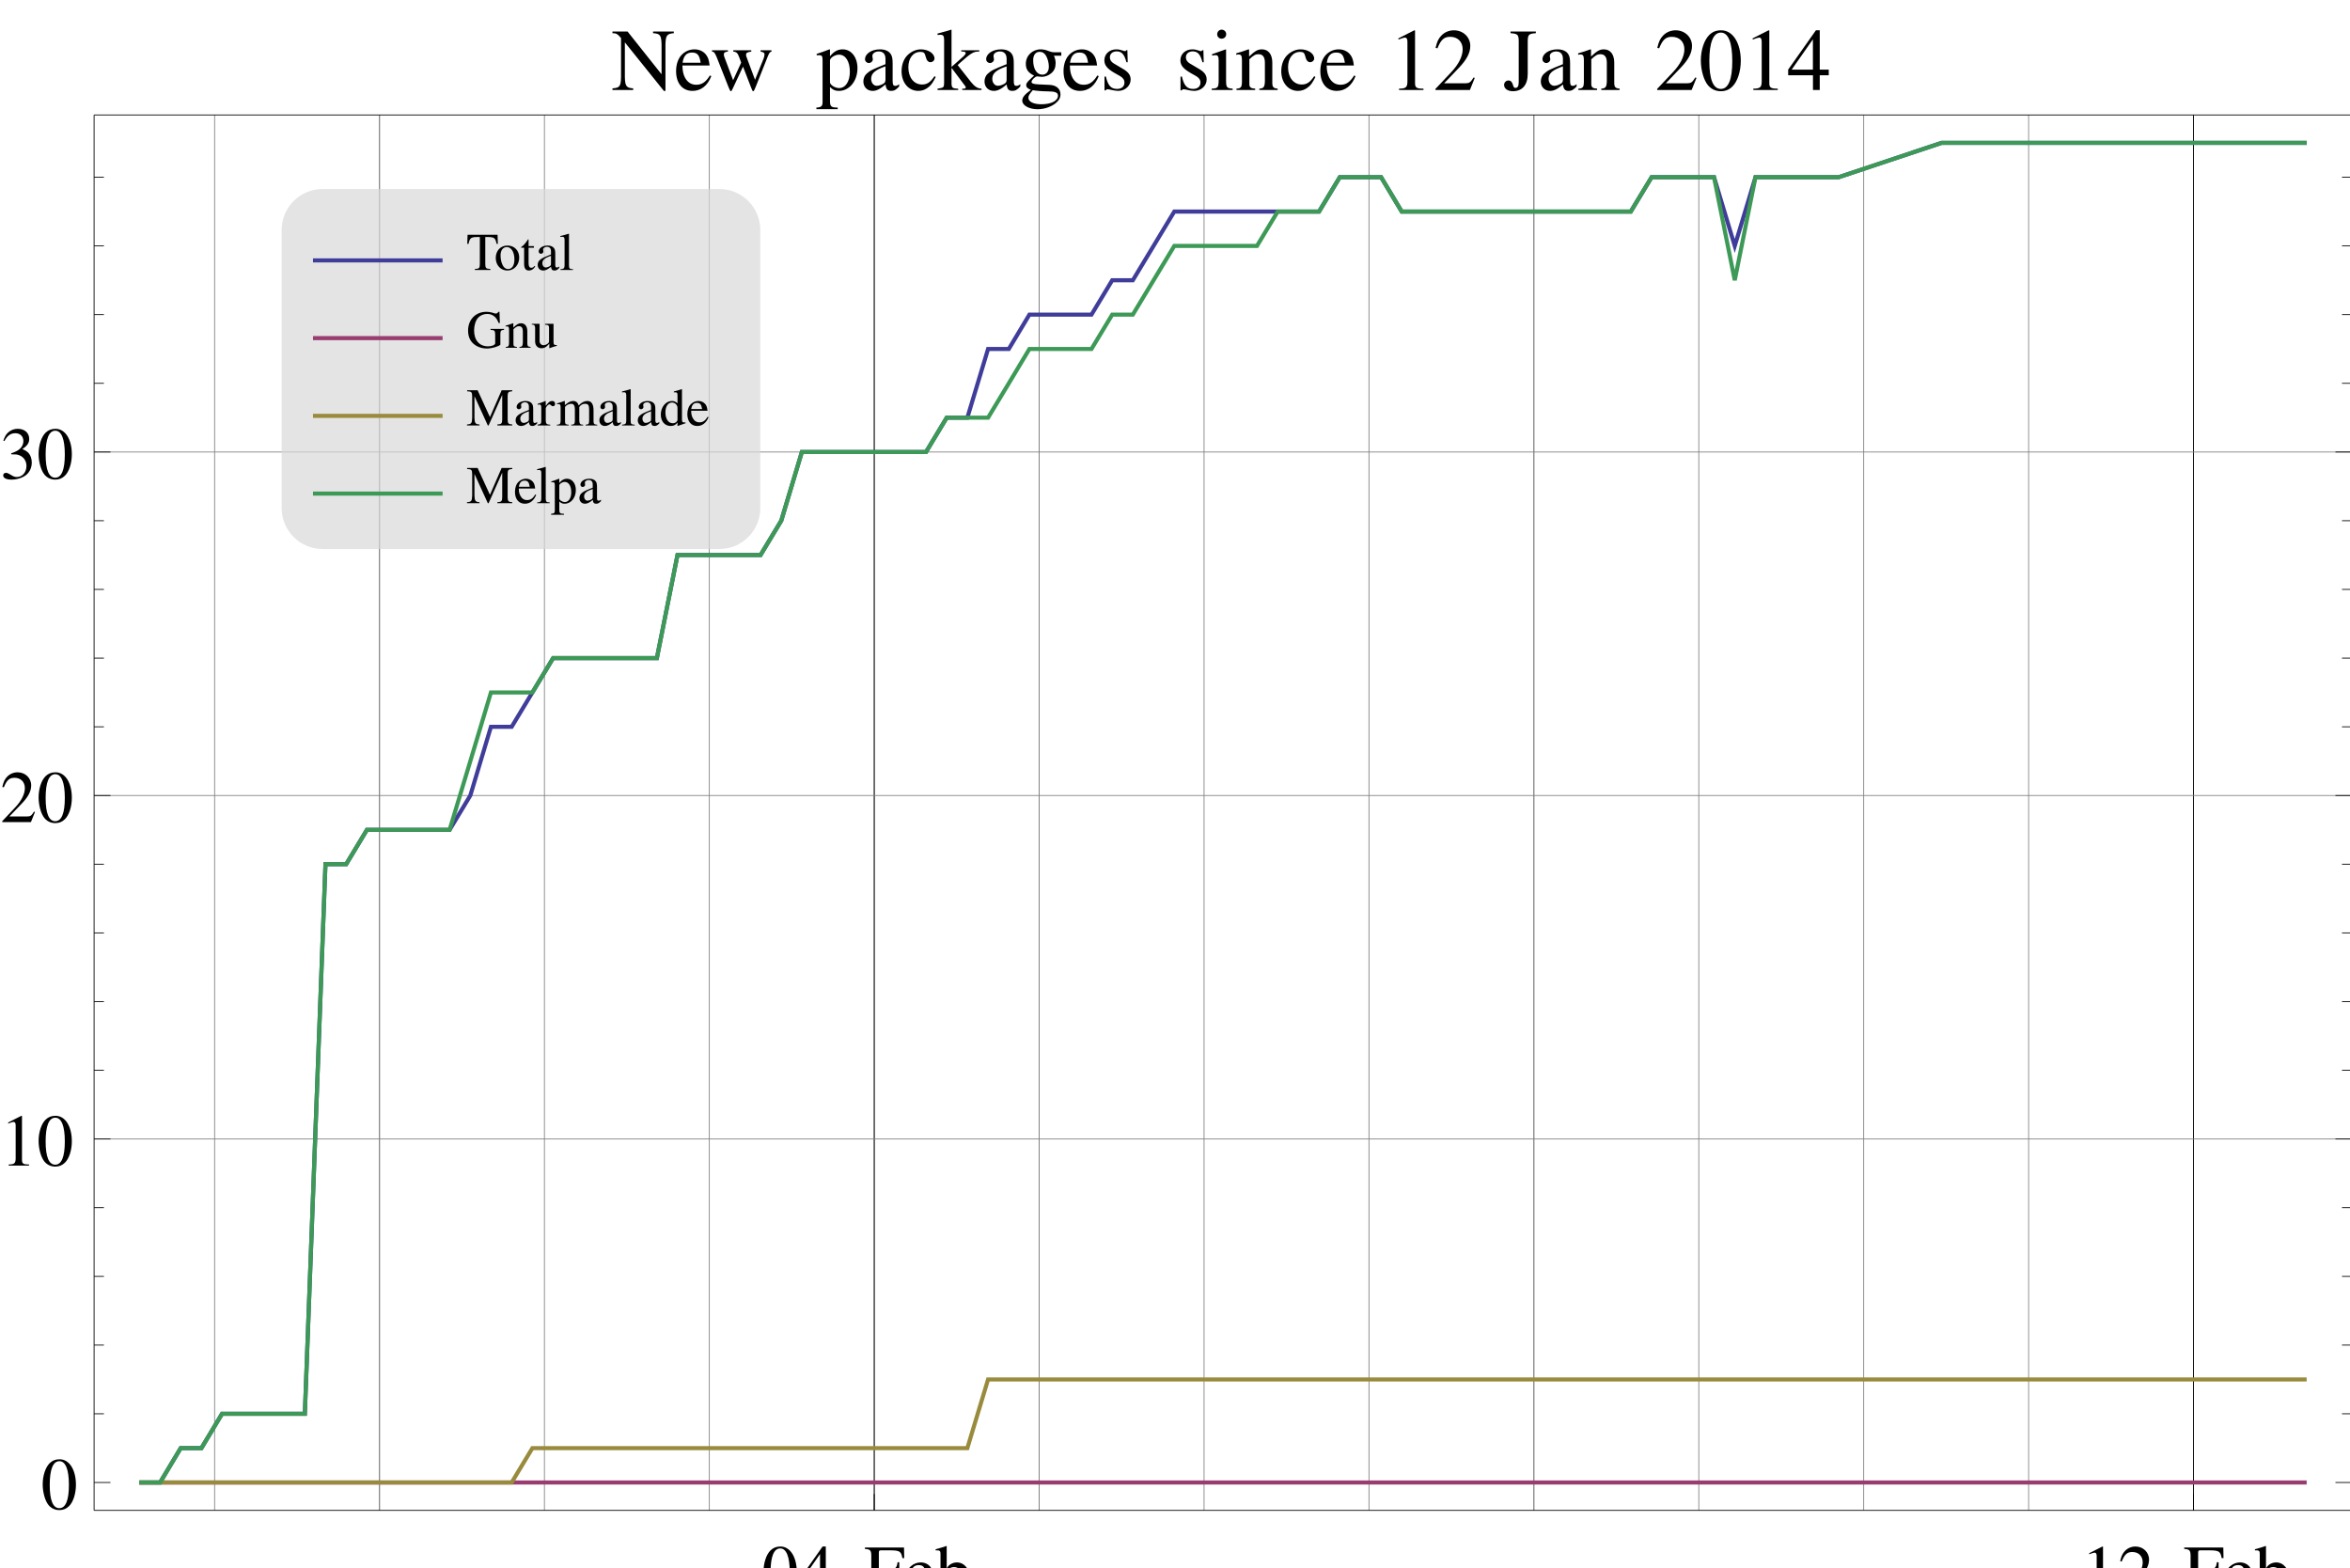
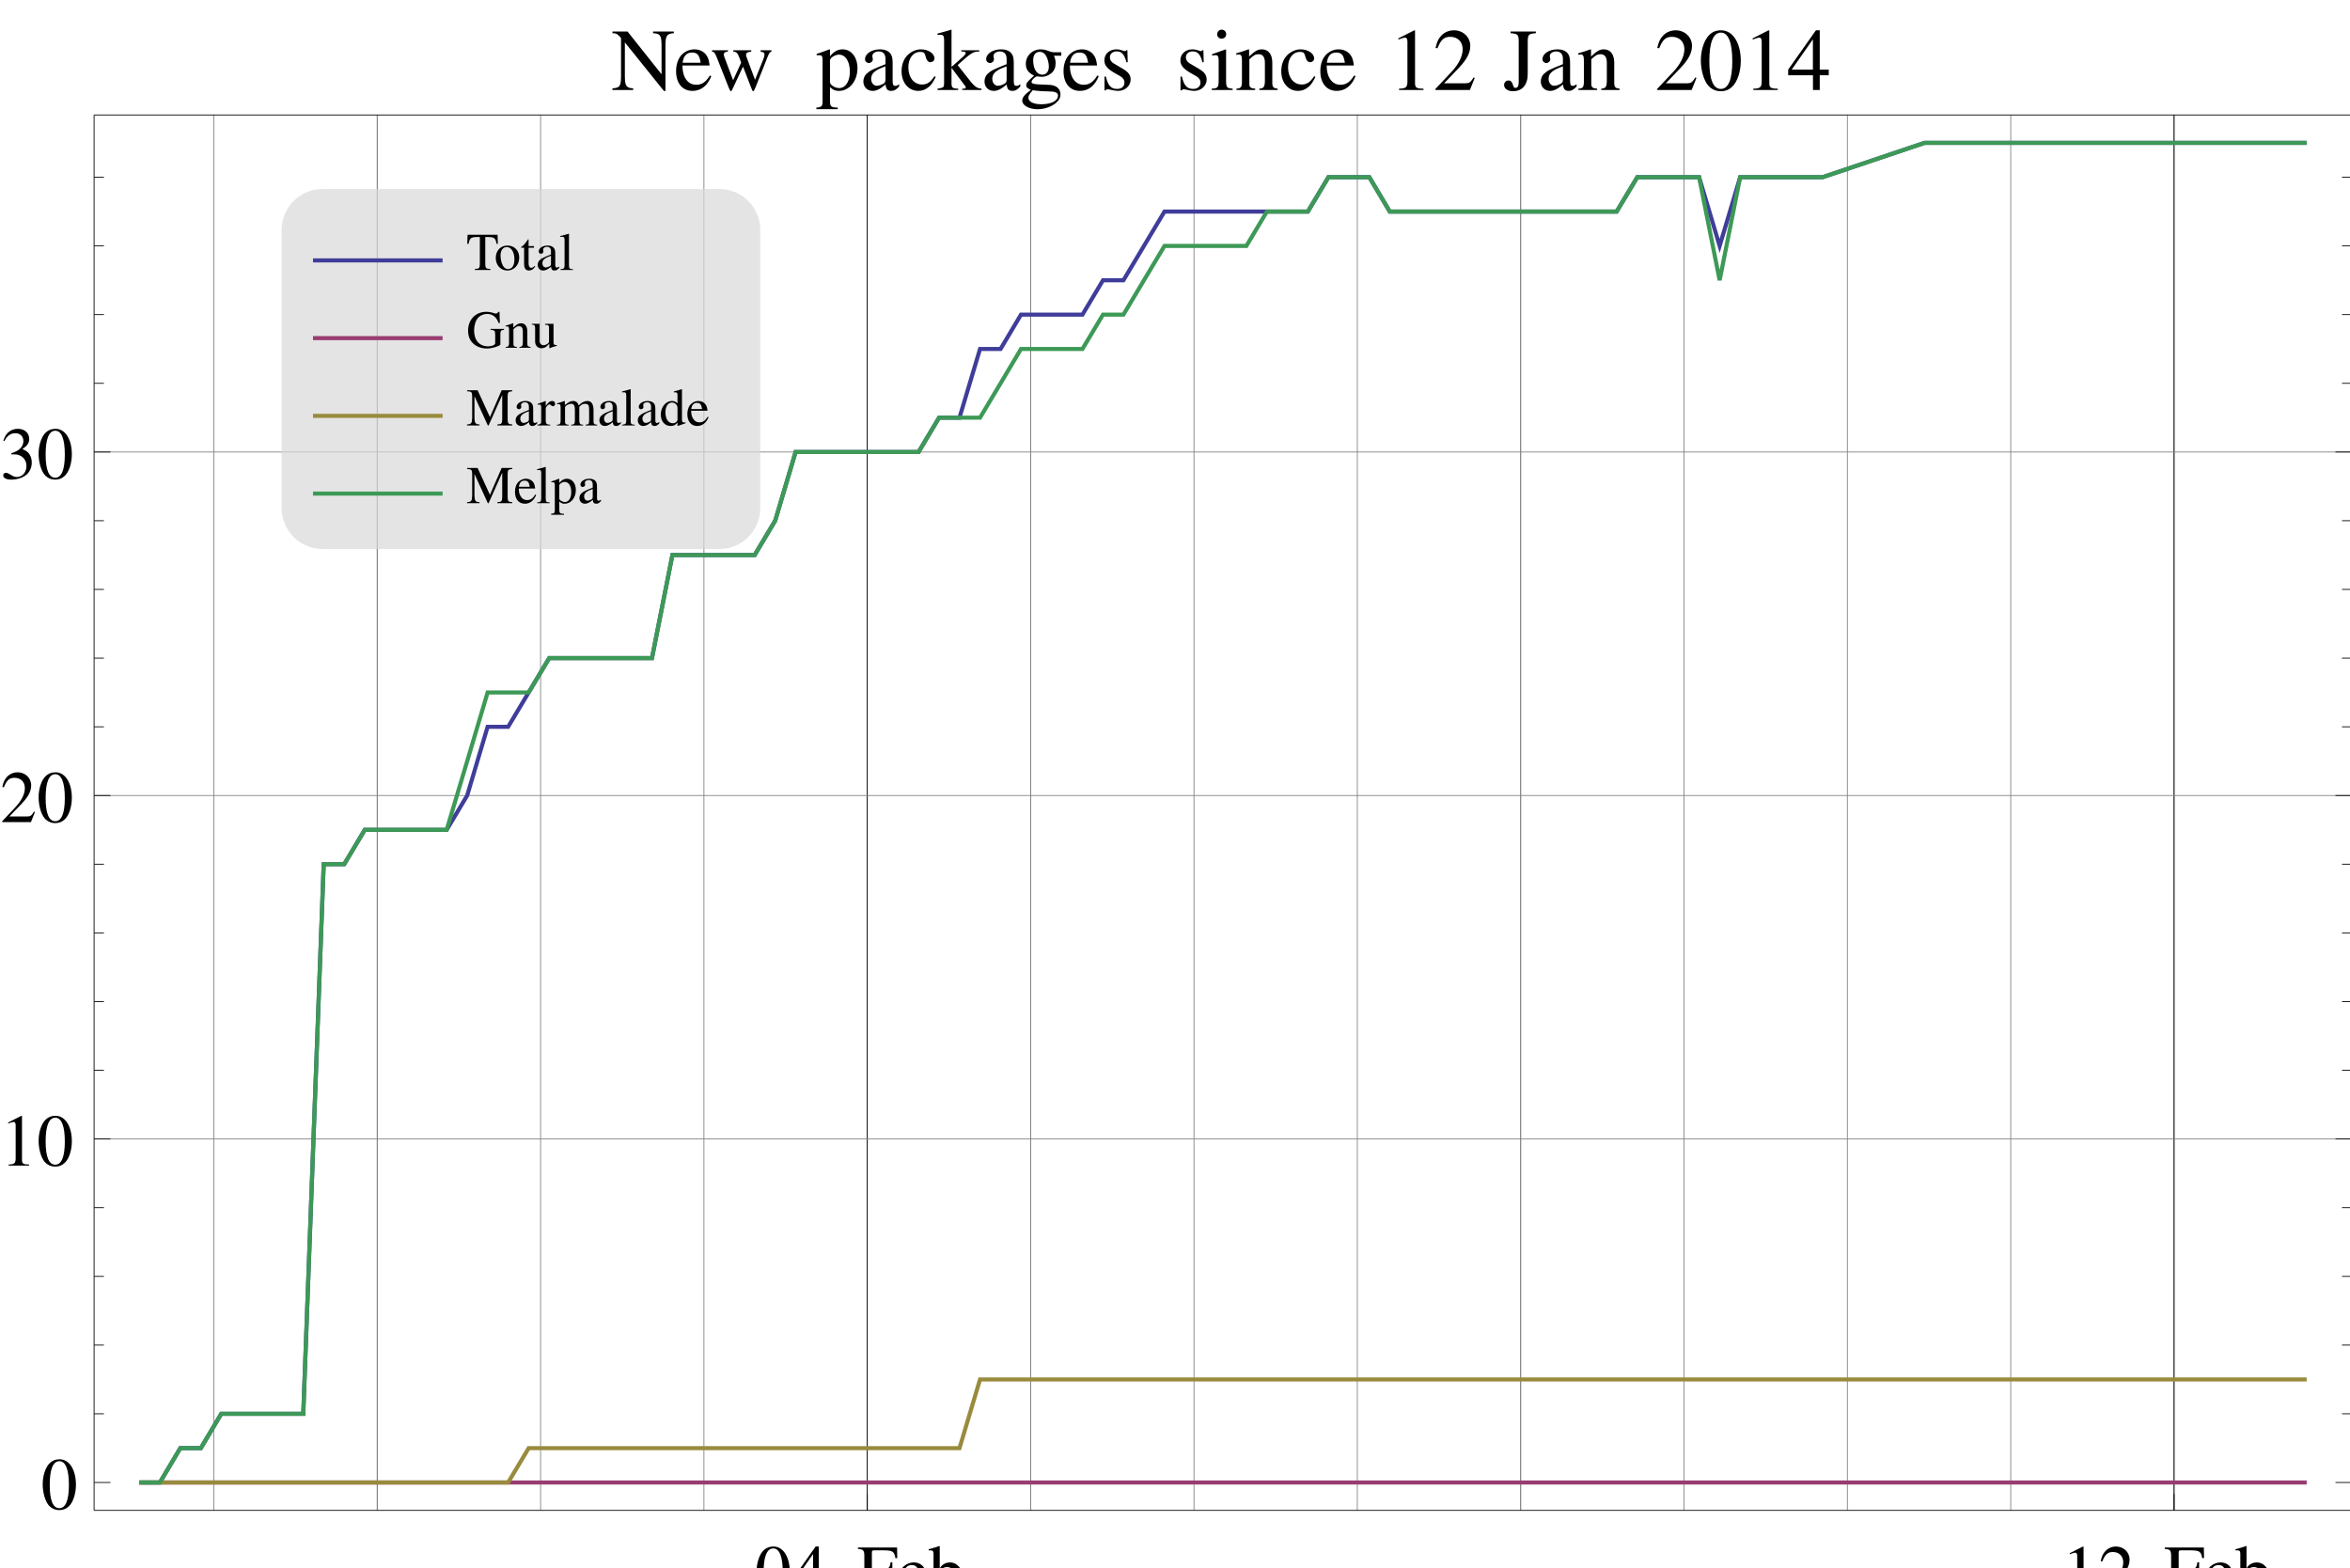
<svg xmlns="http://www.w3.org/2000/svg" version="1.1">
  <g transform="translate(-0, -0)">
    <g transform="matrix(1, 0, 0, 1, 0, 0)" clip-path="url(#cp1)">
      <clipPath id="cp1">
        <polygon points="23,28 23,370 575,370 575,28 " />
      </clipPath>
-       <polyline fill="none" stroke-opacity="1" stroke-width="0.2px" stroke="rgb(50.001%,50.001%,50.001%)" points="52.458,369.193 52.458,28.1 " />
+       <polyline fill="none" stroke-opacity="1" stroke-width="0.2px" stroke="rgb(50.001%,50.001%,50.001%)" points="52.284,369.193 52.284,28.1 " />
    </g>
    <g transform="matrix(1, 0, 0, 1, 0, 0)" clip-path="url(#cp2)">
      <clipPath id="cp2">
        <polygon points="23,28 23,370 575,370 575,28 " />
      </clipPath>
-       <polyline fill="none" stroke-opacity="1" stroke-width="0.2px" stroke="rgb(50.001%,50.001%,50.001%)" points="92.77,369.193 92.77,28.1 " />
+       <polyline fill="none" stroke-opacity="1" stroke-width="0.2px" stroke="rgb(50.001%,50.001%,50.001%)" points="92.214,369.193 92.214,28.1 " />
    </g>
    <g transform="matrix(1, 0, 0, 1, 0, 0)" clip-path="url(#cp3)">
      <clipPath id="cp3">
        <polygon points="23,28 23,370 575,370 575,28 " />
      </clipPath>
-       <polyline fill="none" stroke-opacity="1" stroke-width="0.2px" stroke="rgb(50.001%,50.001%,50.001%)" points="92.77,369.193 92.77,28.1 " />
+       <polyline fill="none" stroke-opacity="1" stroke-width="0.2px" stroke="rgb(50.001%,50.001%,50.001%)" points="92.214,369.193 92.214,28.1 " />
    </g>
    <g transform="matrix(1, 0, 0, 1, 0, 0)" clip-path="url(#cp4)">
      <clipPath id="cp4">
        <polygon points="23,28 23,370 575,370 575,28 " />
      </clipPath>
-       <polyline fill="none" stroke-opacity="1" stroke-width="0.2px" stroke="rgb(50.001%,50.001%,50.001%)" points="133.083,369.193 133.083,28.1 " />
+       <polyline fill="none" stroke-opacity="1" stroke-width="0.2px" stroke="rgb(50.001%,50.001%,50.001%)" points="132.144,369.193 132.144,28.1 " />
    </g>
    <g transform="matrix(1, 0, 0, 1, 0, 0)" clip-path="url(#cp5)">
      <clipPath id="cp5">
        <polygon points="23,28 23,370 575,370 575,28 " />
      </clipPath>
-       <polyline fill="none" stroke-opacity="1" stroke-width="0.2px" stroke="rgb(50.001%,50.001%,50.001%)" points="173.395,369.193 173.395,28.1 " />
+       <polyline fill="none" stroke-opacity="1" stroke-width="0.2px" stroke="rgb(50.001%,50.001%,50.001%)" points="172.075,369.193 172.075,28.1 " />
    </g>
    <g transform="matrix(1, 0, 0, 1, 0, 0)" clip-path="url(#cp6)">
      <clipPath id="cp6">
        <polygon points="23,28 23,370 575,370 575,28 " />
      </clipPath>
-       <polyline fill="none" stroke-opacity="1" stroke-width="0.2px" stroke="rgb(50.001%,50.001%,50.001%)" points="213.707,369.193 213.707,28.1 " />
+       <polyline fill="none" stroke-opacity="1" stroke-width="0.2px" stroke="rgb(50.001%,50.001%,50.001%)" points="212.005,369.193 212.005,28.1 " />
    </g>
    <g transform="matrix(1, 0, 0, 1, 0, 0)" clip-path="url(#cp7)">
      <clipPath id="cp7">
        <polygon points="23,28 23,370 575,370 575,28 " />
      </clipPath>
-       <polyline fill="none" stroke-opacity="1" stroke-width="0.2px" stroke="rgb(50.001%,50.001%,50.001%)" points="254.019,369.193 254.019,28.1 " />
+       <polyline fill="none" stroke-opacity="1" stroke-width="0.2px" stroke="rgb(50.001%,50.001%,50.001%)" points="251.935,369.193 251.935,28.1 " />
    </g>
    <g transform="matrix(1, 0, 0, 1, 0, 0)" clip-path="url(#cp8)">
      <clipPath id="cp8">
        <polygon points="23,28 23,370 575,370 575,28 " />
      </clipPath>
-       <polyline fill="none" stroke-opacity="1" stroke-width="0.2px" stroke="rgb(50.001%,50.001%,50.001%)" points="254.019,369.193 254.019,28.1 " />
+       <polyline fill="none" stroke-opacity="1" stroke-width="0.2px" stroke="rgb(50.001%,50.001%,50.001%)" points="251.935,369.193 251.935,28.1 " />
    </g>
    <g transform="matrix(1, 0, 0, 1, 0, 0)" clip-path="url(#cp9)">
      <clipPath id="cp9">
        <polygon points="23,28 23,370 575,370 575,28 " />
      </clipPath>
-       <polyline fill="none" stroke-opacity="1" stroke-width="0.2px" stroke="rgb(50.001%,50.001%,50.001%)" points="294.331,369.193 294.331,28.1 " />
+       <polyline fill="none" stroke-opacity="1" stroke-width="0.2px" stroke="rgb(50.001%,50.001%,50.001%)" points="291.865,369.193 291.865,28.1 " />
    </g>
    <g transform="matrix(1, 0, 0, 1, 0, 0)" clip-path="url(#cp10)">
      <clipPath id="cp10">
        <polygon points="23,28 23,370 575,370 575,28 " />
      </clipPath>
-       <polyline fill="none" stroke-opacity="1" stroke-width="0.2px" stroke="rgb(50.001%,50.001%,50.001%)" points="334.643,369.193 334.643,28.1 " />
+       <polyline fill="none" stroke-opacity="1" stroke-width="0.2px" stroke="rgb(50.001%,50.001%,50.001%)" points="331.795,369.193 331.795,28.1 " />
    </g>
    <g transform="matrix(1, 0, 0, 1, 0, 0)" clip-path="url(#cp11)">
      <clipPath id="cp11">
        <polygon points="23,28 23,370 575,370 575,28 " />
      </clipPath>
-       <polyline fill="none" stroke-opacity="1" stroke-width="0.2px" stroke="rgb(50.001%,50.001%,50.001%)" points="374.955,369.193 374.955,28.1 " />
+       <polyline fill="none" stroke-opacity="1" stroke-width="0.2px" stroke="rgb(50.001%,50.001%,50.001%)" points="371.726,369.193 371.726,28.1 " />
    </g>
    <g transform="matrix(1, 0, 0, 1, 0, 0)" clip-path="url(#cp12)">
      <clipPath id="cp12">
        <polygon points="23,28 23,370 575,370 575,28 " />
      </clipPath>
-       <polyline fill="none" stroke-opacity="1" stroke-width="0.2px" stroke="rgb(50.001%,50.001%,50.001%)" points="374.955,369.193 374.955,28.1 " />
+       <polyline fill="none" stroke-opacity="1" stroke-width="0.2px" stroke="rgb(50.001%,50.001%,50.001%)" points="371.726,369.193 371.726,28.1 " />
    </g>
    <g transform="matrix(1, 0, 0, 1, 0, 0)" clip-path="url(#cp13)">
      <clipPath id="cp13">
        <polygon points="23,28 23,370 575,370 575,28 " />
      </clipPath>
-       <polyline fill="none" stroke-opacity="1" stroke-width="0.2px" stroke="rgb(50.001%,50.001%,50.001%)" points="415.267,369.193 415.267,28.1 " />
+       <polyline fill="none" stroke-opacity="1" stroke-width="0.2px" stroke="rgb(50.001%,50.001%,50.001%)" points="411.656,369.193 411.656,28.1 " />
    </g>
    <g transform="matrix(1, 0, 0, 1, 0, 0)" clip-path="url(#cp14)">
      <clipPath id="cp14">
        <polygon points="23,28 23,370 575,370 575,28 " />
      </clipPath>
-       <polyline fill="none" stroke-opacity="1" stroke-width="0.2px" stroke="rgb(50.001%,50.001%,50.001%)" points="455.579,369.193 455.579,28.1 " />
+       <polyline fill="none" stroke-opacity="1" stroke-width="0.2px" stroke="rgb(50.001%,50.001%,50.001%)" points="451.586,369.193 451.586,28.1 " />
    </g>
    <g transform="matrix(1, 0, 0, 1, 0, 0)" clip-path="url(#cp15)">
      <clipPath id="cp15">
        <polygon points="23,28 23,370 575,370 575,28 " />
      </clipPath>
-       <polyline fill="none" stroke-opacity="1" stroke-width="0.2px" stroke="rgb(50.001%,50.001%,50.001%)" points="495.891,369.193 495.891,28.1 " />
+       <polyline fill="none" stroke-opacity="1" stroke-width="0.2px" stroke="rgb(50.001%,50.001%,50.001%)" points="491.516,369.193 491.516,28.1 " />
    </g>
    <g transform="matrix(1, 0, 0, 1, 0, 0)" clip-path="url(#cp16)">
      <clipPath id="cp16">
        <polygon points="23,28 23,370 575,370 575,28 " />
      </clipPath>
-       <polyline fill="none" stroke-opacity="1" stroke-width="0.2px" stroke="rgb(50.001%,50.001%,50.001%)" points="536.203,369.193 536.203,28.1 " />
+       <polyline fill="none" stroke-opacity="1" stroke-width="0.2px" stroke="rgb(50.001%,50.001%,50.001%)" points="531.446,369.193 531.446,28.1 " />
    </g>
    <g transform="matrix(1, 0, 0, 1, 0, 0)" clip-path="url(#cp17)">
      <clipPath id="cp17">
        <polygon points="23,28 23,370 575,370 575,28 " />
      </clipPath>
-       <polyline fill="none" stroke-opacity="1" stroke-width="0.2px" stroke="rgb(0%,0%,0%)" points="213.707,369.193 213.707,28.1 " />
+       <polyline fill="none" stroke-opacity="1" stroke-width="0.2px" stroke="rgb(0%,0%,0%)" points="212.005,369.193 212.005,28.1 " />
    </g>
    <g transform="matrix(1, 0, 0, 1, 0, 0)" clip-path="url(#cp18)">
      <clipPath id="cp18">
        <polygon points="23,28 23,370 575,370 575,28 " />
      </clipPath>
-       <polyline fill="none" stroke-opacity="1" stroke-width="0.2px" stroke="rgb(0%,0%,0%)" points="536.203,369.193 536.203,28.1 " />
+       <polyline fill="none" stroke-opacity="1" stroke-width="0.2px" stroke="rgb(0%,0%,0%)" points="531.446,369.193 531.446,28.1 " />
    </g>
    <g transform="matrix(1, 0, 0, 1, 0, 0)" clip-path="url(#cp19)">
      <clipPath id="cp19">
        <polygon points="23,28 23,370 575,370 575,28 " />
      </clipPath>
      <polyline fill="none" stroke-opacity="1" stroke-width="0.2px" stroke="rgb(50.001%,50.001%,50.001%)" points="23,278.41 574.9,278.41 " />
    </g>
    <g transform="matrix(1, 0, 0, 1, 0, 0)" clip-path="url(#cp20)">
      <clipPath id="cp20">
        <polygon points="23,28 23,370 575,370 575,28 " />
      </clipPath>
      <polyline fill="none" stroke-opacity="1" stroke-width="0.2px" stroke="rgb(50.001%,50.001%,50.001%)" points="23,194.448 574.9,194.448 " />
    </g>
    <g transform="matrix(1, 0, 0, 1, 0, 0)" clip-path="url(#cp21)">
      <clipPath id="cp21">
        <polygon points="23,28 23,370 575,370 575,28 " />
      </clipPath>
      <polyline fill="none" stroke-opacity="1" stroke-width="0.2px" stroke="rgb(50.001%,50.001%,50.001%)" points="23,110.487 574.9,110.487 " />
    </g>
    <g transform="matrix(1, 0, 0, 1, 0, 0)" clip-path="url(#cp22)">
      <clipPath id="cp22">
        <polygon points="23,28 23,370 575,370 575,28 " />
      </clipPath>
-       <polyline fill="none" stroke-opacity="1" stroke-width="1px" stroke="rgb(24.72%,23.999%,60%)" points="34.038,362.371 39.133,362.371 44.172,353.975 49.239,353.975 54.278,345.579 59.345,345.579 64.412,345.579 69.451,345.579 74.518,345.579 79.557,211.241 84.624,211.241 89.691,202.845 94.73,202.845 99.797,202.845 104.864,202.845 109.903,202.845 114.97,194.448 120.009,177.656 125.076,177.656 130.143,169.26 135.21,160.864 140.277,160.864 145.4,160.864 150.439,160.864 155.506,160.864 160.573,160.864 165.612,135.675 170.735,135.675 175.802,135.675 180.841,135.675 185.908,135.675 190.975,127.279 196.014,110.487 201.081,110.487 206.12,110.487 211.187,110.487 216.254,110.487 221.293,110.487 226.36,110.487 231.427,102.091 236.466,102.091 241.533,85.299 246.6,85.299 251.639,76.903 256.706,76.903 261.745,76.903 266.812,76.903 271.879,68.506 276.918,68.506 281.985,60.11 287.052,51.714 292.091,51.714 297.158,51.714 302.197,51.714 307.264,51.714 312.331,51.714 317.37,51.714 322.437,51.714 327.504,43.318 332.543,43.318 337.61,43.318 342.649,51.714 347.716,51.714 352.783,51.714 357.822,51.714 362.945,51.714 368.068,51.714 373.163,51.714 378.286,51.714 383.353,51.714 388.476,51.714 393.543,51.714 398.638,51.714 403.733,43.318 408.828,43.318 413.923,43.318 418.99,43.318 424.057,60.11 429.124,43.318 434.191,43.318 439.286,43.318 444.381,43.318 449.448,43.318 474.616,34.922 477.835,34.922 482.958,34.922 487.997,34.922 493.064,34.922 498.131,34.922 503.198,34.922 508.237,34.922 513.304,34.922 518.343,34.922 523.41,34.922 528.477,34.922 533.516,34.922 538.583,34.922 543.65,34.922 548.689,34.922 553.756,34.922 558.795,34.922 563.862,34.922 " />
-       <polyline fill="none" stroke-opacity="1" stroke-width="1px" stroke="rgb(60%,23.999%,44.289%)" points="34.038,362.371 39.133,362.371 44.172,362.371 49.239,362.371 54.278,362.371 59.345,362.371 64.412,362.371 69.451,362.371 74.518,362.371 79.557,362.371 84.624,362.371 89.691,362.371 94.73,362.371 99.797,362.371 104.864,362.371 109.903,362.371 114.97,362.371 120.009,362.371 125.076,362.371 130.143,362.371 135.21,362.371 140.277,362.371 145.4,362.371 150.439,362.371 155.506,362.371 160.573,362.371 165.612,362.371 170.735,362.371 175.802,362.371 180.841,362.371 185.908,362.371 190.975,362.371 196.014,362.371 201.081,362.371 206.12,362.371 211.187,362.371 216.254,362.371 221.293,362.371 226.36,362.371 231.427,362.371 236.466,362.371 241.533,362.371 246.6,362.371 251.639,362.371 256.706,362.371 261.745,362.371 266.812,362.371 271.879,362.371 276.918,362.371 281.985,362.371 287.052,362.371 292.091,362.371 297.158,362.371 302.197,362.371 307.264,362.371 312.331,362.371 317.37,362.371 322.437,362.371 327.504,362.371 332.543,362.371 337.61,362.371 342.649,362.371 347.716,362.371 352.783,362.371 357.822,362.371 362.945,362.371 368.068,362.371 373.163,362.371 378.286,362.371 383.353,362.371 388.476,362.371 393.543,362.371 398.638,362.371 403.733,362.371 408.828,362.371 413.923,362.371 418.99,362.371 424.057,362.371 429.124,362.371 434.191,362.371 439.286,362.371 444.381,362.371 449.448,362.371 474.616,362.371 477.835,362.371 482.958,362.371 487.997,362.371 493.064,362.371 498.131,362.371 503.198,362.371 508.237,362.371 513.304,362.371 518.343,362.371 523.41,362.371 528.477,362.371 533.516,362.371 538.583,362.371 543.65,362.371 548.689,362.371 553.756,362.371 558.795,362.371 563.862,362.371 " />
-       <polyline fill="none" stroke-opacity="1" stroke-width="1px" stroke="rgb(60%,54.702%,23.999%)" points="34.038,362.371 39.133,362.371 44.172,362.371 49.239,362.371 54.278,362.371 59.345,362.371 64.412,362.371 69.451,362.371 74.518,362.371 79.557,362.371 84.624,362.371 89.691,362.371 94.73,362.371 99.797,362.371 104.864,362.371 109.903,362.371 114.97,362.371 120.009,362.371 125.076,362.371 130.143,353.975 135.21,353.975 140.277,353.975 145.4,353.975 150.439,353.975 155.506,353.975 160.573,353.975 165.612,353.975 170.735,353.975 175.802,353.975 180.841,353.975 185.908,353.975 190.975,353.975 196.014,353.975 201.081,353.975 206.12,353.975 211.187,353.975 216.254,353.975 221.293,353.975 226.36,353.975 231.427,353.975 236.466,353.975 241.533,337.183 246.6,337.183 251.639,337.183 256.706,337.183 261.745,337.183 266.812,337.183 271.879,337.183 276.918,337.183 281.985,337.183 287.052,337.183 292.091,337.183 297.158,337.183 302.197,337.183 307.264,337.183 312.331,337.183 317.37,337.183 322.437,337.183 327.504,337.183 332.543,337.183 337.61,337.183 342.649,337.183 347.716,337.183 352.783,337.183 357.822,337.183 362.945,337.183 368.068,337.183 373.163,337.183 378.286,337.183 383.353,337.183 388.476,337.183 393.543,337.183 398.638,337.183 403.733,337.183 408.828,337.183 413.923,337.183 418.99,337.183 424.057,337.183 429.124,337.183 434.191,337.183 439.286,337.183 444.381,337.183 449.448,337.183 474.616,337.183 477.835,337.183 482.958,337.183 487.997,337.183 493.064,337.183 498.131,337.183 503.198,337.183 508.237,337.183 513.304,337.183 518.343,337.183 523.41,337.183 528.477,337.183 533.516,337.183 538.583,337.183 543.65,337.183 548.689,337.183 553.756,337.183 558.795,337.183 563.862,337.183 " />
-       <polyline fill="none" stroke-opacity="1" stroke-width="1px" stroke="rgb(23.999%,60%,33.692%)" points="34.038,362.371 39.133,362.371 44.172,353.975 49.239,353.975 54.278,345.579 59.345,345.579 64.412,345.579 69.451,345.579 74.518,345.579 79.557,211.241 84.624,211.241 89.691,202.845 94.73,202.845 99.797,202.845 104.864,202.845 109.903,202.845 114.97,186.052 120.009,169.26 125.076,169.26 130.143,169.26 135.21,160.864 140.277,160.864 145.4,160.864 150.439,160.864 155.506,160.864 160.573,160.864 165.612,135.675 170.735,135.675 175.802,135.675 180.841,135.675 185.908,135.675 190.975,127.279 196.014,110.487 201.081,110.487 206.12,110.487 211.187,110.487 216.254,110.487 221.293,110.487 226.36,110.487 231.427,102.091 236.466,102.091 241.533,102.091 246.6,93.695 251.639,85.299 256.706,85.299 261.745,85.299 266.812,85.299 271.879,76.903 276.918,76.903 281.985,68.506 287.052,60.11 292.091,60.11 297.158,60.11 302.197,60.11 307.264,60.11 312.331,51.714 317.37,51.714 322.437,51.714 327.504,43.318 332.543,43.318 337.61,43.318 342.649,51.714 347.716,51.714 352.783,51.714 357.822,51.714 362.945,51.714 368.068,51.714 373.163,51.714 378.286,51.714 383.353,51.714 388.476,51.714 393.543,51.714 398.638,51.714 403.733,43.318 408.828,43.318 413.923,43.318 418.99,43.318 424.057,68.506 429.124,43.318 434.191,43.318 439.286,43.318 444.381,43.318 449.448,43.318 474.616,34.922 477.835,34.922 482.958,34.922 487.997,34.922 493.064,34.922 498.131,34.922 503.198,34.922 508.237,34.922 513.304,34.922 518.343,34.922 523.41,34.922 528.477,34.922 533.516,34.922 538.583,34.922 543.65,34.922 548.689,34.922 553.756,34.922 558.795,34.922 563.862,34.922 " />
+       <polyline fill="none" stroke-opacity="1" stroke-width="1px" stroke="rgb(24.72%,23.999%,60%)" points="34.038,362.371 39.085,362.371 44.076,353.975 49.095,353.975 54.086,345.579 59.105,345.579 64.124,345.579 69.116,345.579 74.135,345.579 79.126,211.241 84.145,211.241 89.164,202.845 94.155,202.845 99.174,202.845 104.193,202.845 109.184,202.845 114.203,194.448 119.195,177.656 124.214,177.656 129.233,169.26 134.252,160.864 139.271,160.864 144.345,160.864 149.336,160.864 154.355,160.864 159.374,160.864 164.366,135.675 169.44,135.675 174.459,135.675 179.451,135.675 184.47,135.675 189.489,127.279 194.48,110.487 199.499,110.487 204.49,110.487 209.509,110.487 214.528,110.487 219.519,110.487 224.538,110.487 229.557,102.091 234.549,102.091 239.568,85.299 244.587,85.299 249.578,76.903 254.597,76.903 259.588,76.903 264.607,76.903 269.626,68.506 274.618,68.506 279.637,60.11 284.656,51.714 289.647,51.714 294.666,51.714 299.657,51.714 304.676,51.714 309.695,51.714 314.686,51.714 319.705,51.714 324.724,43.318 329.716,43.318 334.735,43.318 339.726,51.714 344.745,51.714 349.764,51.714 354.755,51.714 359.83,51.714 364.904,51.714 369.951,51.714 375.025,51.714 380.044,51.714 385.119,51.714 390.138,51.714 395.185,51.714 400.231,43.318 405.278,43.318 410.325,43.318 415.344,43.318 420.363,60.11 425.382,43.318 430.401,43.318 435.448,43.318 440.494,43.318 445.513,43.318 470.442,34.922 473.631,34.922 478.705,34.922 483.697,34.922 488.716,34.922 493.735,34.922 498.754,34.922 503.745,34.922 508.764,34.922 513.755,34.922 518.774,34.922 523.793,34.922 528.784,34.922 533.803,34.922 538.822,34.922 543.814,34.922 548.833,34.922 553.824,34.922 558.843,34.922 563.862,34.922 " />
+       <polyline fill="none" stroke-opacity="1" stroke-width="1px" stroke="rgb(60%,23.999%,44.289%)" points="34.038,362.371 39.085,362.371 44.076,362.371 49.095,362.371 54.086,362.371 59.105,362.371 64.124,362.371 69.116,362.371 74.135,362.371 79.126,362.371 84.145,362.371 89.164,362.371 94.155,362.371 99.174,362.371 104.193,362.371 109.184,362.371 114.203,362.371 119.195,362.371 124.214,362.371 129.233,362.371 134.252,362.371 139.271,362.371 144.345,362.371 149.336,362.371 154.355,362.371 159.374,362.371 164.366,362.371 169.44,362.371 174.459,362.371 179.451,362.371 184.47,362.371 189.489,362.371 194.48,362.371 199.499,362.371 204.49,362.371 209.509,362.371 214.528,362.371 219.519,362.371 224.538,362.371 229.557,362.371 234.549,362.371 239.568,362.371 244.587,362.371 249.578,362.371 254.597,362.371 259.588,362.371 264.607,362.371 269.626,362.371 274.618,362.371 279.637,362.371 284.656,362.371 289.647,362.371 294.666,362.371 299.657,362.371 304.676,362.371 309.695,362.371 314.686,362.371 319.705,362.371 324.724,362.371 329.716,362.371 334.735,362.371 339.726,362.371 344.745,362.371 349.764,362.371 354.755,362.371 359.83,362.371 364.904,362.371 369.951,362.371 375.025,362.371 380.044,362.371 385.119,362.371 390.138,362.371 395.185,362.371 400.231,362.371 405.278,362.371 410.325,362.371 415.344,362.371 420.363,362.371 425.382,362.371 430.401,362.371 435.448,362.371 440.494,362.371 445.513,362.371 470.442,362.371 473.631,362.371 478.705,362.371 483.697,362.371 488.716,362.371 493.735,362.371 498.754,362.371 503.745,362.371 508.764,362.371 513.755,362.371 518.774,362.371 523.793,362.371 528.784,362.371 533.803,362.371 538.822,362.371 543.814,362.371 548.833,362.371 553.824,362.371 558.843,362.371 563.862,362.371 " />
+       <polyline fill="none" stroke-opacity="1" stroke-width="1px" stroke="rgb(60%,54.702%,23.999%)" points="34.038,362.371 39.085,362.371 44.076,362.371 49.095,362.371 54.086,362.371 59.105,362.371 64.124,362.371 69.116,362.371 74.135,362.371 79.126,362.371 84.145,362.371 89.164,362.371 94.155,362.371 99.174,362.371 104.193,362.371 109.184,362.371 114.203,362.371 119.195,362.371 124.214,362.371 129.233,353.975 134.252,353.975 139.271,353.975 144.345,353.975 149.336,353.975 154.355,353.975 159.374,353.975 164.366,353.975 169.44,353.975 174.459,353.975 179.451,353.975 184.47,353.975 189.489,353.975 194.48,353.975 199.499,353.975 204.49,353.975 209.509,353.975 214.528,353.975 219.519,353.975 224.538,353.975 229.557,353.975 234.549,353.975 239.568,337.183 244.587,337.183 249.578,337.183 254.597,337.183 259.588,337.183 264.607,337.183 269.626,337.183 274.618,337.183 279.637,337.183 284.656,337.183 289.647,337.183 294.666,337.183 299.657,337.183 304.676,337.183 309.695,337.183 314.686,337.183 319.705,337.183 324.724,337.183 329.716,337.183 334.735,337.183 339.726,337.183 344.745,337.183 349.764,337.183 354.755,337.183 359.83,337.183 364.904,337.183 369.951,337.183 375.025,337.183 380.044,337.183 385.119,337.183 390.138,337.183 395.185,337.183 400.231,337.183 405.278,337.183 410.325,337.183 415.344,337.183 420.363,337.183 425.382,337.183 430.401,337.183 435.448,337.183 440.494,337.183 445.513,337.183 470.442,337.183 473.631,337.183 478.705,337.183 483.697,337.183 488.716,337.183 493.735,337.183 498.754,337.183 503.745,337.183 508.764,337.183 513.755,337.183 518.774,337.183 523.793,337.183 528.784,337.183 533.803,337.183 538.822,337.183 543.814,337.183 548.833,337.183 553.824,337.183 558.843,337.183 563.862,337.183 " />
+       <polyline fill="none" stroke-opacity="1" stroke-width="1px" stroke="rgb(23.999%,60%,33.692%)" points="34.038,362.371 39.085,362.371 44.076,353.975 49.095,353.975 54.086,345.579 59.105,345.579 64.124,345.579 69.116,345.579 74.135,345.579 79.126,211.241 84.145,211.241 89.164,202.845 94.155,202.845 99.174,202.845 104.193,202.845 109.184,202.845 114.203,186.052 119.195,169.26 124.214,169.26 129.233,169.26 134.252,160.864 139.271,160.864 144.345,160.864 149.336,160.864 154.355,160.864 159.374,160.864 164.366,135.675 169.44,135.675 174.459,135.675 179.451,135.675 184.47,135.675 189.489,127.279 194.48,110.487 199.499,110.487 204.49,110.487 209.509,110.487 214.528,110.487 219.519,110.487 224.538,110.487 229.557,102.091 234.549,102.091 239.568,102.091 244.587,93.695 249.578,85.299 254.597,85.299 259.588,85.299 264.607,85.299 269.626,76.903 274.618,76.903 279.637,68.506 284.656,60.11 289.647,60.11 294.666,60.11 299.657,60.11 304.676,60.11 309.695,51.714 314.686,51.714 319.705,51.714 324.724,43.318 329.716,43.318 334.735,43.318 339.726,51.714 344.745,51.714 349.764,51.714 354.755,51.714 359.83,51.714 364.904,51.714 369.951,51.714 375.025,51.714 380.044,51.714 385.119,51.714 390.138,51.714 395.185,51.714 400.231,43.318 405.278,43.318 410.325,43.318 415.344,43.318 420.363,68.506 425.382,43.318 430.401,43.318 435.448,43.318 440.494,43.318 445.513,43.318 470.442,34.922 473.631,34.922 478.705,34.922 483.697,34.922 488.716,34.922 493.735,34.922 498.754,34.922 503.745,34.922 508.764,34.922 513.755,34.922 518.774,34.922 523.793,34.922 528.784,34.922 533.803,34.922 538.822,34.922 543.814,34.922 548.833,34.922 553.824,34.922 558.843,34.922 563.862,34.922 " />
    </g>
    <g transform="matrix(1, 0, 0, 1, 0, 0)" clip-path="url(#cp23)">
      <clipPath id="cp23">
        <polygon points="0,0 0,396 576,396 576,0 " />
      </clipPath>
      <polyline fill="none" stroke-opacity="1" stroke-width="0.2px" stroke="rgb(0%,0%,0%)" points="574.9,369.193 23,369.193 " />
      <polyline fill="none" stroke-opacity="1" stroke-width="0.2px" stroke="rgb(0%,0%,0%)" points="23,369.193 23,28.1 " />
      <polyline fill="none" stroke-opacity="1" stroke-width="0.2px" stroke="rgb(0%,0%,0%)" points="23,28.1 574.9,28.1 " />
      <polyline fill="none" stroke-opacity="1" stroke-width="0.2px" stroke="rgb(0%,0%,0%)" points="574.9,28.1 574.9,369.193 " />
-       <polyline fill="none" stroke-opacity="1" stroke-width="0.2px" stroke="rgb(0%,0%,0%)" points="213.707,369.193 213.707,365.193 " />
-     </g>
-     <g transform="matrix(1, 0, 0, 1, 186.2067, 372.193)" clip-path="url(#cp24)">
+       <polyline fill="none" stroke-opacity="1" stroke-width="0.2px" stroke="rgb(0%,0%,0%)" points="212.005,369.193 212.005,365.193 " />
+     </g>
+     <g transform="matrix(1, 0, 0, 1, 184.5047, 372.193)" clip-path="url(#cp24)">
      <clipPath id="cp24">
-         <polygon points="-1.207,-1.193 -1.207,23.807 56.793,23.807 56.793,-1.193 " />
+         <polygon points="-1.505,-1.193 -1.505,23.807 56.495,23.807 56.495,-1.193 " />
      </clipPath>
      <text x="0" y="18" font-family="Times" font-size="18px" fill="rgb(0%,0%,0%)">04</text>
      <text x="25" y="18" font-family="Times" font-size="18px" fill="rgb(0%,0%,0%)">Feb</text>
    </g>
    <g transform="matrix(1, 0, 0, 1, 0, 0)" clip-path="url(#cp25)">
      <clipPath id="cp25">
        <polygon points="0,0 0,396 576,396 576,0 " />
      </clipPath>
-       <polyline fill="none" stroke-opacity="1" stroke-width="0.2px" stroke="rgb(0%,0%,0%)" points="536.203,369.193 536.203,365.193 " />
-     </g>
-     <g transform="matrix(1, 0, 0, 1, 508.7034, 372.193)" clip-path="url(#cp26)">
+       <polyline fill="none" stroke-opacity="1" stroke-width="0.2px" stroke="rgb(0%,0%,0%)" points="531.446,369.193 531.446,365.193 " />
+     </g>
+     <g transform="matrix(1, 0, 0, 1, 503.9464, 372.193)" clip-path="url(#cp26)">
      <clipPath id="cp26">
-         <polygon points="-1.703,-1.193 -1.703,23.807 56.297,23.807 56.297,-1.193 " />
+         <polygon points="-1.946,-1.193 -1.946,23.807 56.054,23.807 56.054,-1.193 " />
      </clipPath>
      <text x="0" y="18" font-family="Times" font-size="18px" fill="rgb(0%,0%,0%)">12</text>
      <text x="25" y="18" font-family="Times" font-size="18px" fill="rgb(0%,0%,0%)">Feb</text>
    </g>
    <g transform="matrix(1, 0, 0, 1, 0, 0)" clip-path="url(#cp27)">
      <clipPath id="cp27">
        <polygon points="0,0 0,396 576,396 576,0 " />
      </clipPath>
      <polyline fill="none" stroke-opacity="1" stroke-width="0.2px" stroke="rgb(0%,0%,0%)" points="23,362.371 27,362.371 " />
    </g>
    <g transform="matrix(1, 0, 0, 1, 10, 350.8711)" clip-path="url(#cp28)">
      <clipPath id="cp28">
-         <polygon points="-1,-1.871 -1,24.129 12,24.129 12,-1.871 " />
+         <polygon points="-1,-1.871 -1,24.129 11,24.129 11,-1.871 " />
      </clipPath>
      <text x="0" y="18" font-family="Times" font-size="18px" fill="rgb(0%,0%,0%)">0</text>
    </g>
    <g transform="matrix(1, 0, 0, 1, 0, 0)" clip-path="url(#cp29)">
      <clipPath id="cp29">
        <polygon points="0,0 0,396 576,396 576,0 " />
      </clipPath>
      <polyline fill="none" stroke-opacity="1" stroke-width="0.2px" stroke="rgb(0%,0%,0%)" points="23,345.579 25.4,345.579 " />
    </g>
    <g transform="matrix(1, 0, 0, 1, 0, 0)" clip-path="url(#cp30)">
      <clipPath id="cp30">
        <polygon points="0,0 0,396 576,396 576,0 " />
      </clipPath>
      <polyline fill="none" stroke-opacity="1" stroke-width="0.2px" stroke="rgb(0%,0%,0%)" points="23,328.787 25.4,328.787 " />
    </g>
    <g transform="matrix(1, 0, 0, 1, 0, 0)" clip-path="url(#cp31)">
      <clipPath id="cp31">
        <polygon points="0,0 0,396 576,396 576,0 " />
      </clipPath>
      <polyline fill="none" stroke-opacity="1" stroke-width="0.2px" stroke="rgb(0%,0%,0%)" points="23,311.994 25.4,311.994 " />
    </g>
    <g transform="matrix(1, 0, 0, 1, 0, 0)" clip-path="url(#cp32)">
      <clipPath id="cp32">
        <polygon points="0,0 0,396 576,396 576,0 " />
      </clipPath>
      <polyline fill="none" stroke-opacity="1" stroke-width="0.2px" stroke="rgb(0%,0%,0%)" points="23,295.202 25.4,295.202 " />
    </g>
    <g transform="matrix(1, 0, 0, 1, 0, 0)" clip-path="url(#cp33)">
      <clipPath id="cp33">
        <polygon points="0,0 0,396 576,396 576,0 " />
      </clipPath>
      <polyline fill="none" stroke-opacity="1" stroke-width="0.2px" stroke="rgb(0%,0%,0%)" points="23,278.41 27,278.41 " />
    </g>
    <g transform="matrix(1, 0, 0, 1, 0, 266.9098)" clip-path="url(#cp34)">
      <clipPath id="cp34">
-         <polygon points="-2.32831e-10,-1.91 -2.32831e-10,24.09 22,24.09 22,-1.91 " />
+         <polygon points="0,-1.91 0,24.09 21,24.09 21,-1.91 " />
      </clipPath>
      <text x="0" y="18" font-family="Times" font-size="18px" fill="rgb(0%,0%,0%)">10</text>
    </g>
    <g transform="matrix(1, 0, 0, 1, 0, 0)" clip-path="url(#cp35)">
      <clipPath id="cp35">
        <polygon points="0,0 0,396 576,396 576,0 " />
      </clipPath>
      <polyline fill="none" stroke-opacity="1" stroke-width="0.2px" stroke="rgb(0%,0%,0%)" points="23,261.617 25.4,261.617 " />
    </g>
    <g transform="matrix(1, 0, 0, 1, 0, 0)" clip-path="url(#cp36)">
      <clipPath id="cp36">
        <polygon points="0,0 0,396 576,396 576,0 " />
      </clipPath>
      <polyline fill="none" stroke-opacity="1" stroke-width="0.2px" stroke="rgb(0%,0%,0%)" points="23,244.825 25.4,244.825 " />
    </g>
    <g transform="matrix(1, 0, 0, 1, 0, 0)" clip-path="url(#cp37)">
      <clipPath id="cp37">
        <polygon points="0,0 0,396 576,396 576,0 " />
      </clipPath>
      <polyline fill="none" stroke-opacity="1" stroke-width="0.2px" stroke="rgb(0%,0%,0%)" points="23,228.033 25.4,228.033 " />
    </g>
    <g transform="matrix(1, 0, 0, 1, 0, 0)" clip-path="url(#cp38)">
      <clipPath id="cp38">
        <polygon points="0,0 0,396 576,396 576,0 " />
      </clipPath>
      <polyline fill="none" stroke-opacity="1" stroke-width="0.2px" stroke="rgb(0%,0%,0%)" points="23,211.241 25.4,211.241 " />
    </g>
    <g transform="matrix(1, 0, 0, 1, 0, 0)" clip-path="url(#cp39)">
      <clipPath id="cp39">
        <polygon points="0,0 0,396 576,396 576,0 " />
      </clipPath>
      <polyline fill="none" stroke-opacity="1" stroke-width="0.2px" stroke="rgb(0%,0%,0%)" points="23,194.448 27,194.448 " />
    </g>
    <g transform="matrix(1, 0, 0, 1, 0, 182.9484)" clip-path="url(#cp40)">
      <clipPath id="cp40">
-         <polygon points="-2.32831e-10,-1.948 -2.32831e-10,24.052 22,24.052 22,-1.948 " />
+         <polygon points="0,-1.948 0,24.052 21,24.052 21,-1.948 " />
      </clipPath>
      <text x="0" y="18" font-family="Times" font-size="18px" fill="rgb(0%,0%,0%)">20</text>
    </g>
    <g transform="matrix(1, 0, 0, 1, 0, 0)" clip-path="url(#cp41)">
      <clipPath id="cp41">
        <polygon points="0,0 0,396 576,396 576,0 " />
      </clipPath>
      <polyline fill="none" stroke-opacity="1" stroke-width="0.2px" stroke="rgb(0%,0%,0%)" points="23,177.656 25.4,177.656 " />
    </g>
    <g transform="matrix(1, 0, 0, 1, 0, 0)" clip-path="url(#cp42)">
      <clipPath id="cp42">
        <polygon points="0,0 0,396 576,396 576,0 " />
      </clipPath>
      <polyline fill="none" stroke-opacity="1" stroke-width="0.2px" stroke="rgb(0%,0%,0%)" points="23,160.864 25.4,160.864 " />
    </g>
    <g transform="matrix(1, 0, 0, 1, 0, 0)" clip-path="url(#cp43)">
      <clipPath id="cp43">
        <polygon points="0,0 0,396 576,396 576,0 " />
      </clipPath>
      <polyline fill="none" stroke-opacity="1" stroke-width="0.2px" stroke="rgb(0%,0%,0%)" points="23,144.072 25.4,144.072 " />
    </g>
    <g transform="matrix(1, 0, 0, 1, 0, 0)" clip-path="url(#cp44)">
      <clipPath id="cp44">
        <polygon points="0,0 0,396 576,396 576,0 " />
      </clipPath>
      <polyline fill="none" stroke-opacity="1" stroke-width="0.2px" stroke="rgb(0%,0%,0%)" points="23,127.279 25.4,127.279 " />
    </g>
    <g transform="matrix(1, 0, 0, 1, 0, 0)" clip-path="url(#cp45)">
      <clipPath id="cp45">
        <polygon points="0,0 0,396 576,396 576,0 " />
      </clipPath>
      <polyline fill="none" stroke-opacity="1" stroke-width="0.2px" stroke="rgb(0%,0%,0%)" points="23,110.487 27,110.487 " />
    </g>
    <g transform="matrix(1, 0, 0, 1, 0, 98.98707)" clip-path="url(#cp46)">
      <clipPath id="cp46">
-         <polygon points="-2.32831e-10,-1.987 -2.32831e-10,24.013 22,24.013 22,-1.987 " />
+         <polygon points="0,-1.987 0,24.013 21,24.013 21,-1.987 " />
      </clipPath>
      <text x="0" y="18" font-family="Times" font-size="18px" fill="rgb(0%,0%,0%)">30</text>
    </g>
    <g transform="matrix(1, 0, 0, 1, 0, 0)" clip-path="url(#cp47)">
      <clipPath id="cp47">
        <polygon points="0,0 0,396 576,396 576,0 " />
      </clipPath>
      <polyline fill="none" stroke-opacity="1" stroke-width="0.2px" stroke="rgb(0%,0%,0%)" points="23,93.695 25.4,93.695 " />
    </g>
    <g transform="matrix(1, 0, 0, 1, 0, 0)" clip-path="url(#cp48)">
      <clipPath id="cp48">
        <polygon points="0,0 0,396 576,396 576,0 " />
      </clipPath>
      <polyline fill="none" stroke-opacity="1" stroke-width="0.2px" stroke="rgb(0%,0%,0%)" points="23,76.903 25.4,76.903 " />
    </g>
    <g transform="matrix(1, 0, 0, 1, 0, 0)" clip-path="url(#cp49)">
      <clipPath id="cp49">
        <polygon points="0,0 0,396 576,396 576,0 " />
      </clipPath>
      <polyline fill="none" stroke-opacity="1" stroke-width="0.2px" stroke="rgb(0%,0%,0%)" points="23,60.11 25.4,60.11 " />
    </g>
    <g transform="matrix(1, 0, 0, 1, 0, 0)" clip-path="url(#cp50)">
      <clipPath id="cp50">
        <polygon points="0,0 0,396 576,396 576,0 " />
      </clipPath>
      <polyline fill="none" stroke-opacity="1" stroke-width="0.2px" stroke="rgb(0%,0%,0%)" points="23,43.318 25.4,43.318 " />
    </g>
    <g transform="matrix(1, 0, 0, 1, 0, 0)" clip-path="url(#cp51)">
      <clipPath id="cp51">
        <polygon points="0,0 0,396 576,396 576,0 " />
      </clipPath>
      <polyline fill="none" stroke-opacity="1" stroke-width="0.2px" stroke="rgb(0%,0%,0%)" points="574.9,362.371 570.9,362.371 " />
    </g>
    <g transform="matrix(1, 0, 0, 1, 0, 0)" clip-path="url(#cp52)">
      <clipPath id="cp52">
        <polygon points="0,0 0,396 576,396 576,0 " />
      </clipPath>
      <polyline fill="none" stroke-opacity="1" stroke-width="0.2px" stroke="rgb(0%,0%,0%)" points="574.9,345.579 572.5,345.579 " />
    </g>
    <g transform="matrix(1, 0, 0, 1, 0, 0)" clip-path="url(#cp53)">
      <clipPath id="cp53">
        <polygon points="0,0 0,396 576,396 576,0 " />
      </clipPath>
      <polyline fill="none" stroke-opacity="1" stroke-width="0.2px" stroke="rgb(0%,0%,0%)" points="574.9,328.787 572.5,328.787 " />
    </g>
    <g transform="matrix(1, 0, 0, 1, 0, 0)" clip-path="url(#cp54)">
      <clipPath id="cp54">
        <polygon points="0,0 0,396 576,396 576,0 " />
      </clipPath>
      <polyline fill="none" stroke-opacity="1" stroke-width="0.2px" stroke="rgb(0%,0%,0%)" points="574.9,311.994 572.5,311.994 " />
    </g>
    <g transform="matrix(1, 0, 0, 1, 0, 0)" clip-path="url(#cp55)">
      <clipPath id="cp55">
        <polygon points="0,0 0,396 576,396 576,0 " />
      </clipPath>
      <polyline fill="none" stroke-opacity="1" stroke-width="0.2px" stroke="rgb(0%,0%,0%)" points="574.9,295.202 572.5,295.202 " />
    </g>
    <g transform="matrix(1, 0, 0, 1, 0, 0)" clip-path="url(#cp56)">
      <clipPath id="cp56">
        <polygon points="0,0 0,396 576,396 576,0 " />
      </clipPath>
      <polyline fill="none" stroke-opacity="1" stroke-width="0.2px" stroke="rgb(0%,0%,0%)" points="574.9,278.41 570.9,278.41 " />
    </g>
    <g transform="matrix(1, 0, 0, 1, 0, 0)" clip-path="url(#cp57)">
      <clipPath id="cp57">
        <polygon points="0,0 0,396 576,396 576,0 " />
      </clipPath>
      <polyline fill="none" stroke-opacity="1" stroke-width="0.2px" stroke="rgb(0%,0%,0%)" points="574.9,261.617 572.5,261.617 " />
    </g>
    <g transform="matrix(1, 0, 0, 1, 0, 0)" clip-path="url(#cp58)">
      <clipPath id="cp58">
        <polygon points="0,0 0,396 576,396 576,0 " />
      </clipPath>
      <polyline fill="none" stroke-opacity="1" stroke-width="0.2px" stroke="rgb(0%,0%,0%)" points="574.9,244.825 572.5,244.825 " />
    </g>
    <g transform="matrix(1, 0, 0, 1, 0, 0)" clip-path="url(#cp59)">
      <clipPath id="cp59">
        <polygon points="0,0 0,396 576,396 576,0 " />
      </clipPath>
      <polyline fill="none" stroke-opacity="1" stroke-width="0.2px" stroke="rgb(0%,0%,0%)" points="574.9,228.033 572.5,228.033 " />
    </g>
    <g transform="matrix(1, 0, 0, 1, 0, 0)" clip-path="url(#cp60)">
      <clipPath id="cp60">
        <polygon points="0,0 0,396 576,396 576,0 " />
      </clipPath>
      <polyline fill="none" stroke-opacity="1" stroke-width="0.2px" stroke="rgb(0%,0%,0%)" points="574.9,211.241 572.5,211.241 " />
    </g>
    <g transform="matrix(1, 0, 0, 1, 0, 0)" clip-path="url(#cp61)">
      <clipPath id="cp61">
        <polygon points="0,0 0,396 576,396 576,0 " />
      </clipPath>
      <polyline fill="none" stroke-opacity="1" stroke-width="0.2px" stroke="rgb(0%,0%,0%)" points="574.9,194.448 570.9,194.448 " />
    </g>
    <g transform="matrix(1, 0, 0, 1, 0, 0)" clip-path="url(#cp62)">
      <clipPath id="cp62">
        <polygon points="0,0 0,396 576,396 576,0 " />
      </clipPath>
      <polyline fill="none" stroke-opacity="1" stroke-width="0.2px" stroke="rgb(0%,0%,0%)" points="574.9,177.656 572.5,177.656 " />
    </g>
    <g transform="matrix(1, 0, 0, 1, 0, 0)" clip-path="url(#cp63)">
      <clipPath id="cp63">
        <polygon points="0,0 0,396 576,396 576,0 " />
      </clipPath>
      <polyline fill="none" stroke-opacity="1" stroke-width="0.2px" stroke="rgb(0%,0%,0%)" points="574.9,160.864 572.5,160.864 " />
    </g>
    <g transform="matrix(1, 0, 0, 1, 0, 0)" clip-path="url(#cp64)">
      <clipPath id="cp64">
        <polygon points="0,0 0,396 576,396 576,0 " />
      </clipPath>
      <polyline fill="none" stroke-opacity="1" stroke-width="0.2px" stroke="rgb(0%,0%,0%)" points="574.9,144.072 572.5,144.072 " />
    </g>
    <g transform="matrix(1, 0, 0, 1, 0, 0)" clip-path="url(#cp65)">
      <clipPath id="cp65">
        <polygon points="0,0 0,396 576,396 576,0 " />
      </clipPath>
      <polyline fill="none" stroke-opacity="1" stroke-width="0.2px" stroke="rgb(0%,0%,0%)" points="574.9,127.279 572.5,127.279 " />
    </g>
    <g transform="matrix(1, 0, 0, 1, 0, 0)" clip-path="url(#cp66)">
      <clipPath id="cp66">
        <polygon points="0,0 0,396 576,396 576,0 " />
      </clipPath>
      <polyline fill="none" stroke-opacity="1" stroke-width="0.2px" stroke="rgb(0%,0%,0%)" points="574.9,110.487 570.9,110.487 " />
    </g>
    <g transform="matrix(1, 0, 0, 1, 0, 0)" clip-path="url(#cp67)">
      <clipPath id="cp67">
        <polygon points="0,0 0,396 576,396 576,0 " />
      </clipPath>
      <polyline fill="none" stroke-opacity="1" stroke-width="0.2px" stroke="rgb(0%,0%,0%)" points="574.9,93.695 572.5,93.695 " />
    </g>
    <g transform="matrix(1, 0, 0, 1, 0, 0)" clip-path="url(#cp68)">
      <clipPath id="cp68">
        <polygon points="0,0 0,396 576,396 576,0 " />
      </clipPath>
      <polyline fill="none" stroke-opacity="1" stroke-width="0.2px" stroke="rgb(0%,0%,0%)" points="574.9,76.903 572.5,76.903 " />
    </g>
    <g transform="matrix(1, 0, 0, 1, 0, 0)" clip-path="url(#cp69)">
      <clipPath id="cp69">
        <polygon points="0,0 0,396 576,396 576,0 " />
      </clipPath>
      <polyline fill="none" stroke-opacity="1" stroke-width="0.2px" stroke="rgb(0%,0%,0%)" points="574.9,60.11 572.5,60.11 " />
    </g>
    <g transform="matrix(1, 0, 0, 1, 0, 0)" clip-path="url(#cp70)">
      <clipPath id="cp70">
        <polygon points="0,0 0,396 576,396 576,0 " />
      </clipPath>
      <polyline fill="none" stroke-opacity="1" stroke-width="0.2px" stroke="rgb(0%,0%,0%)" points="574.9,43.318 572.5,43.318 " />
    </g>
    <g transform="matrix(1, 0, 0, 1, 149.45, 0)" clip-path="url(#cp71)">
      <clipPath id="cp71">
-         <polygon points="-1.45,0 -1.45,29 300.55,29 300.55,0 " />
+         <polygon points="-1.45,-5.68434e-14 -1.45,30 300.55,30 300.55,-5.68434e-14 " />
      </clipPath>
      <text x="0" y="22" font-family="Times" font-size="21.6px" fill="rgb(0%,0%,0%)">New</text>
      <text x="50" y="22" font-family="Times" font-size="21.6px" fill="rgb(0%,0%,0%)">packages</text>
      <text x="138" y="22" font-family="Times" font-size="21.6px" fill="rgb(0%,0%,0%)">since</text>
      <text x="190" y="22" font-family="Times" font-size="21.6px" fill="rgb(0%,0%,0%)">12</text>
      <text x="218" y="22" font-family="Times" font-size="21.6px" fill="rgb(0%,0%,0%)">Jan</text>
      <text x="255" y="22" font-family="Times" font-size="21.6px" fill="rgb(0%,0%,0%)">2014</text>
    </g>
    <g transform="matrix(1, 0, 0, 1, 0, 0)" clip-path="url(#cp72)">
      <clipPath id="cp72">
        <polygon points="-2,-2 -2,398 578,398 578,-2 " />
      </clipPath>
      <path stroke="none" opacity="0.7" fill="rgb(85%,85%,85%)" fill-rule="evenodd" d="M 78.85,46.2 C 76.198,46.2 73.654,47.254 71.779,49.129 C 69.904,51.004 68.85,53.548 68.85,56.2 L 68.85,124.2 C 68.85,126.852 69.904,129.396 71.779,131.271 C 73.654,133.146 76.198,134.2 78.85,134.2 L 175.85,134.2 C 178.502,134.2 181.046,133.146 182.921,131.271 C 184.796,129.396 185.85,126.852 185.85,124.2 L 185.85,56.2 C 185.85,53.548 184.796,51.004 182.921,49.129 C 181.046,47.254 178.502,46.2 175.85,46.2 Z " />
    </g>
    <g transform="matrix(1, 0, 0, 1, 0, 0)" clip-path="url(#cp73)">
      <clipPath id="cp73">
        <polygon points="74,58 74,69 110,69 110,58 " />
      </clipPath>
      <polyline fill="none" stroke-opacity="1" stroke-width="1px" stroke="rgb(24.72%,23.999%,60%)" points="76.51,63.65 108.19,63.65 " />
    </g>
    <g transform="matrix(1, 0, 0, 1, 0, 0)" clip-path="url(#cp74)">
      <clipPath id="cp74">
        <polygon points="114,52 114,71 145,71 145,52 " />
      </clipPath>
      <text x="114" y="66" font-family="Times" font-size="13px" fill="rgb(0%,0%,0%)">Total</text>
    </g>
    <g transform="matrix(1, 0, 0, 1, 0, 0)" clip-path="url(#cp75)">
      <clipPath id="cp75">
        <polygon points="74,77 74,88 110,88 110,77 " />
      </clipPath>
      <polyline fill="none" stroke-opacity="1" stroke-width="1px" stroke="rgb(60%,23.999%,44.289%)" points="76.51,82.65 108.19,82.65 " />
    </g>
    <g transform="matrix(1, 0, 0, 1, 0, 0)" clip-path="url(#cp76)">
      <clipPath id="cp76">
        <polygon points="114,71 114,90 139,90 139,71 " />
      </clipPath>
      <text x="114" y="85" font-family="Times" font-size="13px" fill="rgb(0%,0%,0%)">Gnu</text>
    </g>
    <g transform="matrix(1, 0, 0, 1, 0, 0)" clip-path="url(#cp77)">
      <clipPath id="cp77">
        <polygon points="74,96 74,107 110,107 110,96 " />
      </clipPath>
      <polyline fill="none" stroke-opacity="1" stroke-width="1px" stroke="rgb(60%,54.702%,23.999%)" points="76.51,101.65 108.19,101.65 " />
    </g>
    <g transform="matrix(1, 0, 0, 1, 0, 0)" clip-path="url(#cp78)">
      <clipPath id="cp78">
        <polygon points="114,90 114,109 180,109 180,90 " />
      </clipPath>
      <text x="114" y="104" font-family="Times" font-size="13px" fill="rgb(0%,0%,0%)">Marmalade</text>
    </g>
    <g transform="matrix(1, 0, 0, 1, 0, 0)" clip-path="url(#cp79)">
      <clipPath id="cp79">
        <polygon points="74,115 74,126 110,126 110,115 " />
      </clipPath>
      <polyline fill="none" stroke-opacity="1" stroke-width="1px" stroke="rgb(23.999%,60%,33.692%)" points="76.51,120.65 108.19,120.65 " />
    </g>
    <g transform="matrix(1, 0, 0, 1, 0, 0)" clip-path="url(#cp80)">
      <clipPath id="cp80">
        <polygon points="114,109 114,128 152,128 152,109 " />
      </clipPath>
      <text x="114" y="123" font-family="Times" font-size="13px" fill="rgb(0%,0%,0%)">Melpa</text>
    </g>
  </g>
  <defs>
</defs>
</svg>
